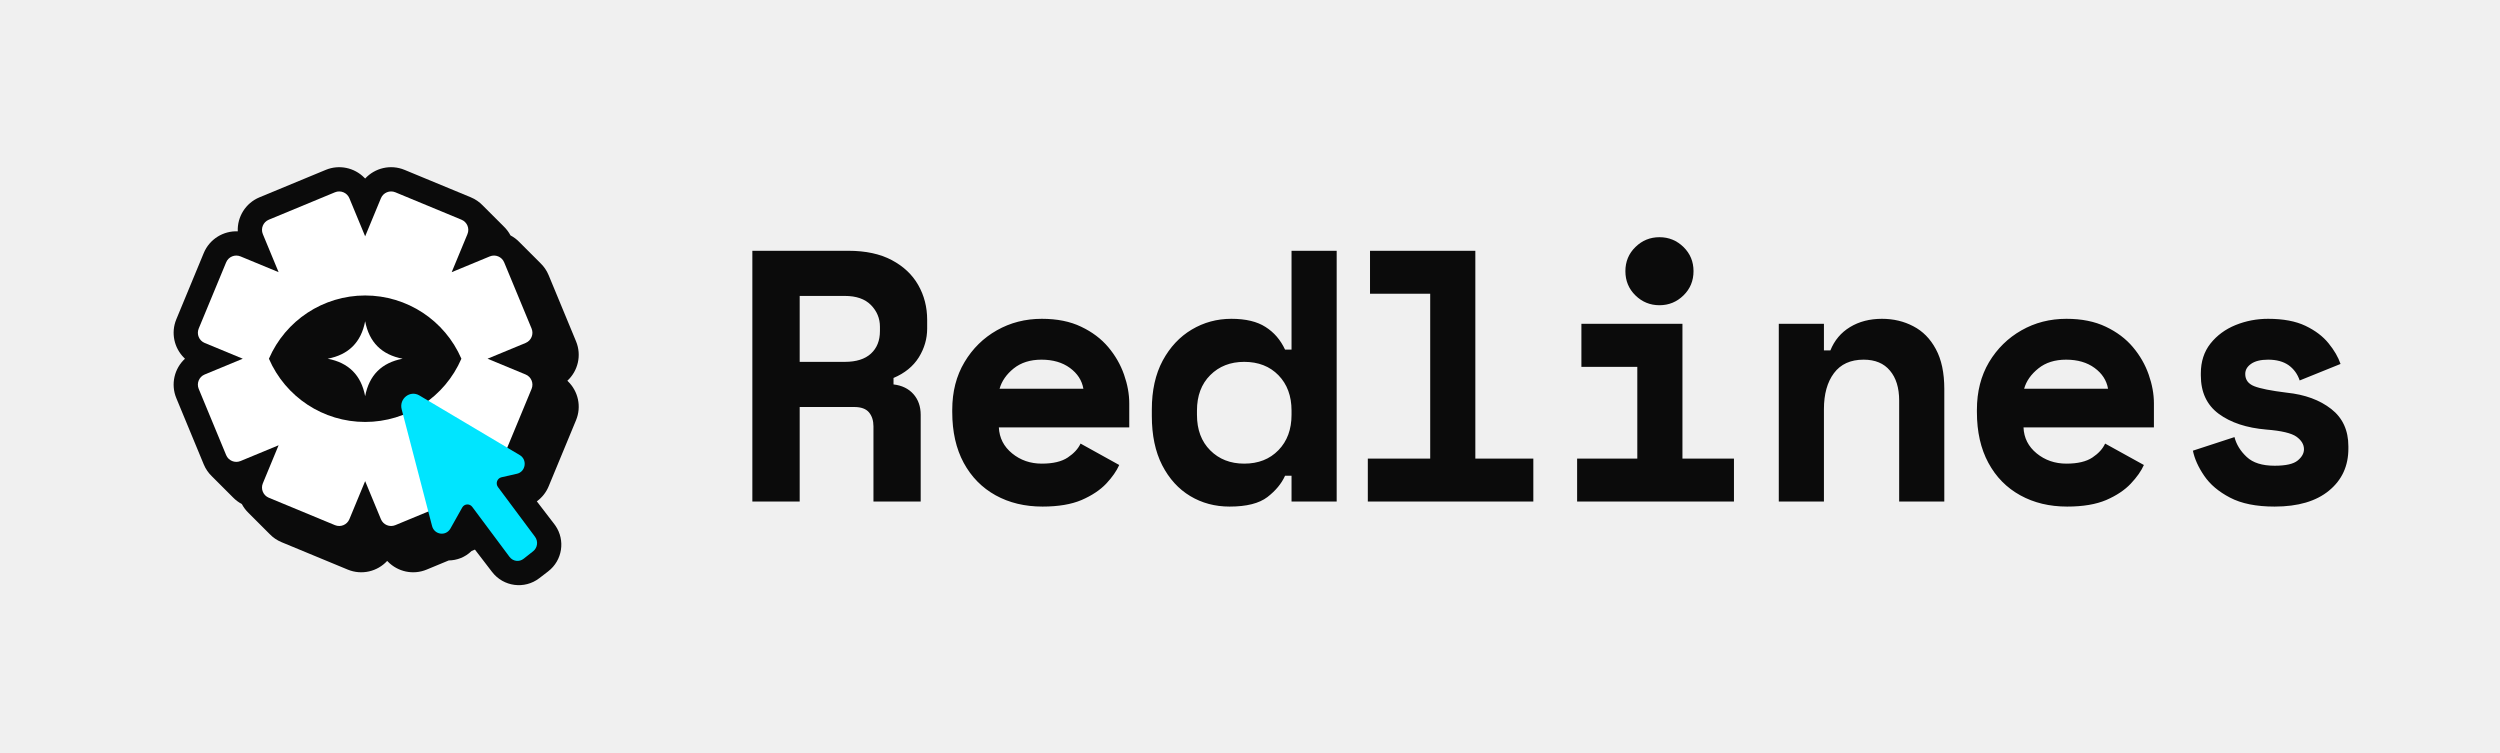
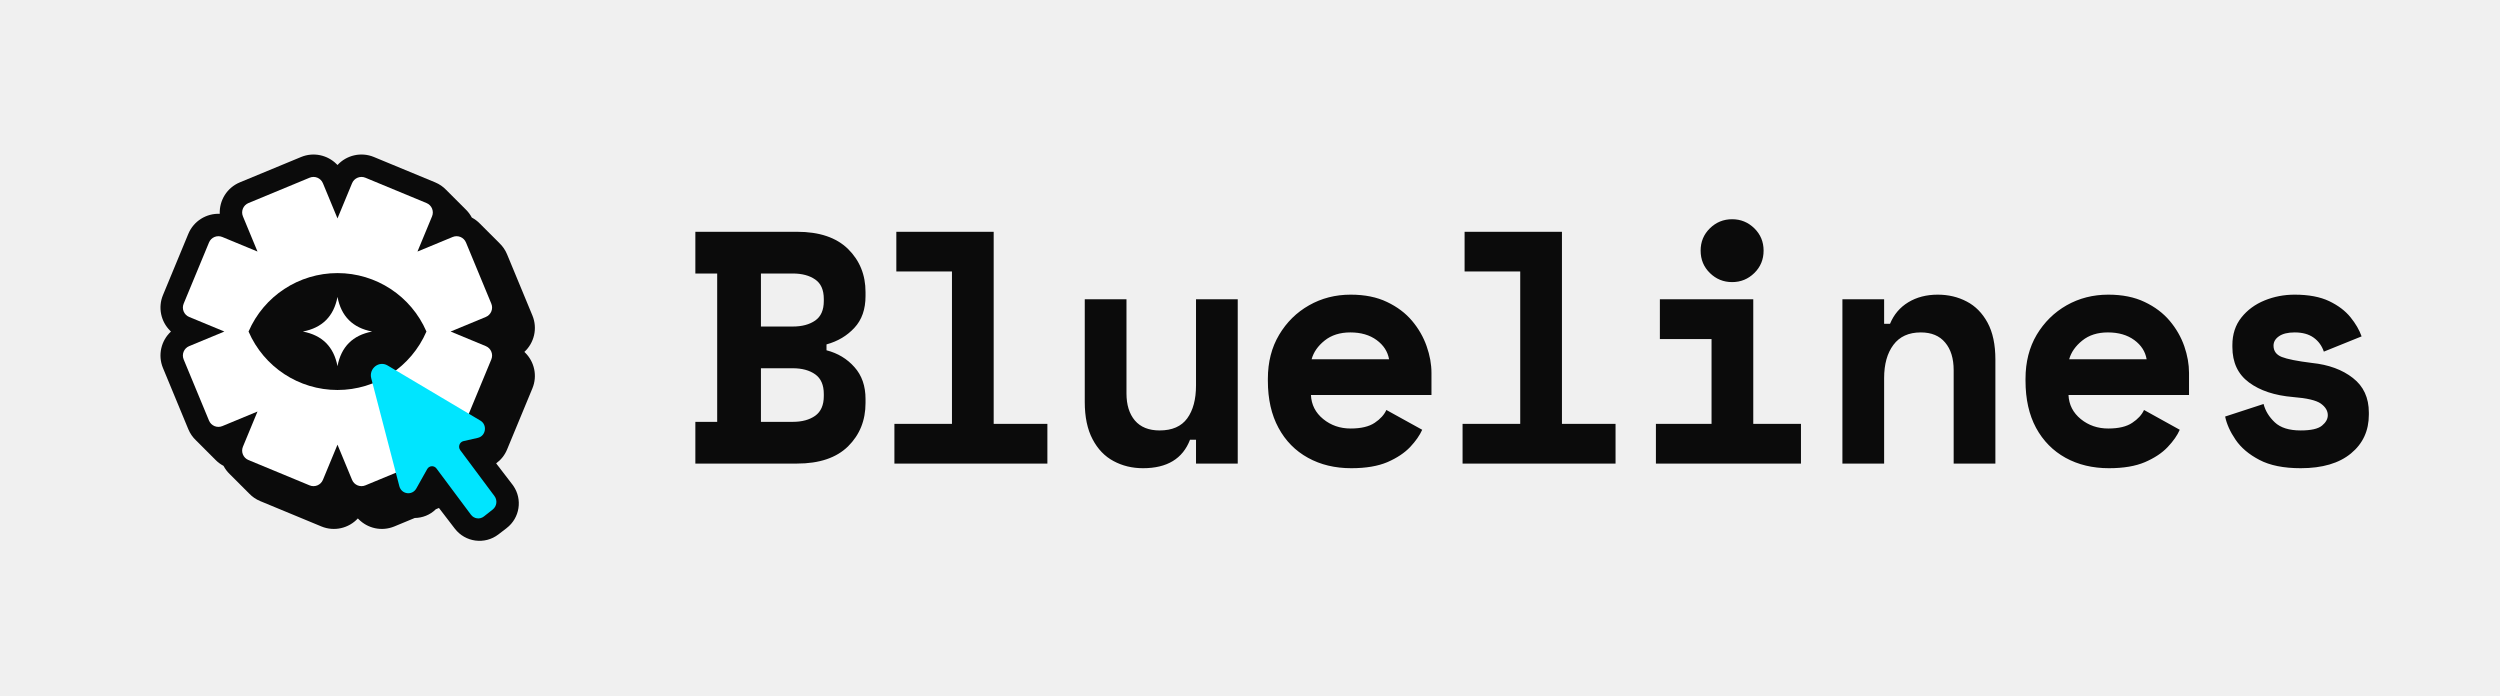
- <svg xmlns="http://www.w3.org/2000/svg" width="239.25" height="72" viewBox="0 0 239.25 72" fill="none">
+ <svg xmlns="http://www.w3.org/2000/svg" width="258.86" height="72" viewBox="0 0 258.86 72" fill="none" role="img" aria-label="Bluelines">
  <g transform="translate(12 12)">
    <path d="M22.946 5.086C23.878 4.075 25.378 3.701 26.722 4.259L33.055 6.881C33.501 7.066 33.886 7.335 34.199 7.663L36.217 9.68C36.475 9.93 36.689 10.216 36.854 10.528C37.166 10.693 37.454 10.908 37.703 11.167L39.725 13.189C40.051 13.502 40.319 13.886 40.503 14.33L43.126 20.663C43.684 22.008 43.307 23.505 42.296 24.437L42.373 24.514C43.326 25.45 43.669 26.905 43.126 28.215L40.503 34.548C40.257 35.142 39.858 35.625 39.374 35.978L41.055 38.17L41.153 38.304C42.118 39.704 41.827 41.63 40.46 42.679L40.461 42.68L39.608 43.335C38.195 44.42 36.177 44.146 35.099 42.743L35.096 42.741L33.451 40.596L33.129 40.729C32.521 41.33 31.732 41.624 30.942 41.635L28.831 42.51C27.521 43.053 26.066 42.709 25.13 41.757L25.053 41.68C24.122 42.691 22.624 43.067 21.279 42.51L14.946 39.887C14.502 39.703 14.118 39.435 13.805 39.109L11.783 37.087C11.524 36.837 11.309 36.55 11.144 36.237C10.833 36.072 10.546 35.859 10.297 35.601L8.279 33.583C7.952 33.27 7.682 32.885 7.497 32.439L4.875 26.105C4.318 24.761 4.692 23.261 5.702 22.33L5.605 22.233C4.669 21.296 4.336 19.854 4.875 18.554L7.497 12.22C8.054 10.876 9.38 10.082 10.754 10.138C10.698 8.764 11.492 7.438 12.837 6.881L19.17 4.259C20.47 3.72 21.913 4.054 22.849 4.99L22.946 5.086Z" fill="#0B0B0B" />
    <path d="M24.454 6.972C24.677 6.434 25.294 6.179 25.832 6.401L32.166 9.026C32.704 9.248 32.959 9.865 32.736 10.403L31.226 14.047L34.872 12.538C35.41 12.315 36.026 12.57 36.249 13.108L38.873 19.442C39.096 19.981 38.84 20.597 38.303 20.82L34.658 22.329L38.303 23.839C38.84 24.061 39.096 24.678 38.873 25.217L36.249 31.55C36.026 32.088 35.41 32.343 34.872 32.121L31.227 30.611L32.736 34.256C32.959 34.794 32.704 35.41 32.166 35.633L25.832 38.257C25.294 38.48 24.677 38.225 24.454 37.687L22.945 34.043L21.436 37.687C21.213 38.225 20.596 38.48 20.057 38.257L13.724 35.633C13.186 35.41 12.931 34.794 13.153 34.256L14.662 30.611L11.018 32.121C10.48 32.343 9.864 32.088 9.641 31.55L7.017 25.217C6.794 24.678 7.05 24.061 7.587 23.839L11.232 22.329L7.587 20.82C7.05 20.597 6.794 19.981 7.017 19.442L9.641 13.108C9.864 12.57 10.48 12.315 11.018 12.538L14.662 14.047L13.153 10.403C12.931 9.865 13.186 9.248 13.724 9.026L20.057 6.401C20.596 6.179 21.213 6.434 21.436 6.972L22.945 10.616L24.454 6.972Z" fill="white" />
    <path d="M13.736 22.329C15.325 18.655 18.944 16.277 22.946 16.277C26.947 16.277 30.567 18.655 32.155 22.329C30.567 26.003 26.947 28.381 22.945 28.381C18.944 28.382 15.324 26.003 13.736 22.329Z" fill="#0B0B0B" />
    <path d="M22.945 18.743C23.328 20.751 24.523 21.946 26.531 22.329C24.523 22.712 23.328 23.907 22.945 25.915C22.562 23.907 21.367 22.712 19.359 22.329C21.367 21.946 22.562 20.751 22.945 18.743Z" fill="white" />
    <path d="M28.132 25.842C27.242 25.314 26.175 26.156 26.441 27.177L29.348 38.339C29.57 39.191 30.68 39.341 31.108 38.578L32.234 36.571C32.44 36.205 32.941 36.171 33.192 36.506L36.761 41.293C37.084 41.725 37.688 41.808 38.108 41.475L39.023 40.753C39.445 40.42 39.524 39.8 39.2 39.367L35.658 34.615C35.401 34.271 35.578 33.768 35.99 33.675L37.474 33.338C38.314 33.147 38.487 31.994 37.742 31.552L28.132 25.842Z" fill="#00E5FF" />
  </g>
-   <path d="M72 48V24H81.19Q83.66 24 85.34 24.89Q87.02 25.78 87.87 27.27Q88.73 28.77 88.73 30.62V31.44Q88.73 32.91 87.93 34.2Q87.12 35.49 85.51 36.17V36.79Q86.71 36.93 87.41 37.71Q88.11 38.5 88.11 39.7V48H83.59V40.8Q83.59 39.98 83.16 39.46Q82.73 38.95 81.74 38.95H76.53V48ZM76.53 34.63H80.85Q82.49 34.63 83.35 33.84Q84.21 33.05 84.21 31.68V31.27Q84.21 30.07 83.35 29.19Q82.49 28.32 80.85 28.32H76.53ZM99.77 48.48Q97.23 48.48 95.28 47.4Q93.33 46.32 92.23 44.3Q91.13 42.27 91.13 39.43V39.22Q91.13 36.62 92.3 34.66Q93.46 32.71 95.4 31.61Q97.34 30.51 99.7 30.51Q101.9 30.51 103.47 31.27Q105.05 32.02 106.06 33.22Q107.07 34.42 107.57 35.85Q108.07 37.27 108.07 38.61V40.9H95.59Q95.66 42.41 96.86 43.39Q98.06 44.37 99.7 44.37Q101.31 44.37 102.19 43.78Q103.06 43.2 103.41 42.45L107.11 44.5Q106.73 45.36 105.86 46.29Q104.98 47.21 103.51 47.85Q102.03 48.48 99.77 48.48ZM95.66 37.2H103.68Q103.47 36 102.39 35.21Q101.31 34.42 99.67 34.42Q98.06 34.42 97.01 35.26Q95.97 36.1 95.66 37.2ZM117.67 48.48Q115.58 48.48 113.9 47.47Q112.22 46.46 111.22 44.52Q110.23 42.58 110.23 39.81V39.19Q110.23 36.45 111.27 34.51Q112.32 32.57 114.05 31.54Q115.78 30.51 117.84 30.51Q119.9 30.51 121.11 31.29Q122.33 32.06 122.98 33.46H123.6V24H127.92V48H123.6V45.53H122.98Q122.47 46.66 121.29 47.57Q120.1 48.48 117.67 48.48ZM119.07 44.37Q121.1 44.37 122.35 43.08Q123.6 41.79 123.6 39.7V39.29Q123.6 37.2 122.35 35.91Q121.1 34.63 119.07 34.63Q117.09 34.63 115.82 35.9Q114.55 37.17 114.55 39.29V39.7Q114.55 41.83 115.82 43.1Q117.09 44.37 119.07 44.37ZM130.9 48V43.89H136.87V28.11H131.11V24H141.19V43.89H146.74V48ZM158.81 29.21Q157.47 29.21 156.51 28.27Q155.55 27.33 155.55 25.95Q155.55 24.58 156.51 23.64Q157.47 22.7 158.81 22.7Q160.15 22.7 161.11 23.64Q162.07 24.58 162.07 25.95Q162.07 27.33 161.11 28.27Q160.15 29.21 158.81 29.21ZM150.93 48V43.89H156.69V35.11H151.34V30.99H161.01V43.89H165.94V48ZM170.23 48V30.99H174.55V33.53H175.17Q175.75 32.09 177.05 31.3Q178.35 30.51 180.1 30.51Q181.75 30.51 183.1 31.22Q184.46 31.92 185.26 33.41Q186.07 34.9 186.07 37.23V48H181.75V38.33Q181.75 36.51 180.87 35.47Q180 34.42 178.35 34.42Q176.47 34.42 175.51 35.71Q174.55 36.99 174.55 39.15V48ZM197.83 48.48Q195.29 48.48 193.34 47.4Q191.38 46.32 190.29 44.3Q189.19 42.27 189.19 39.43V39.22Q189.19 36.62 190.35 34.66Q191.52 32.71 193.46 31.61Q195.39 30.51 197.76 30.51Q199.95 30.51 201.53 31.27Q203.11 32.02 204.12 33.22Q205.13 34.42 205.63 35.85Q206.13 37.27 206.13 38.61V40.9H193.65Q193.71 42.41 194.91 43.39Q196.11 44.37 197.76 44.37Q199.37 44.37 200.25 43.78Q201.12 43.2 201.46 42.45L205.17 44.5Q204.79 45.36 203.91 46.29Q203.04 47.21 201.57 47.85Q200.09 48.48 197.83 48.48ZM193.71 37.2H201.74Q201.53 36 200.45 35.21Q199.37 34.42 197.73 34.42Q196.11 34.42 195.07 35.26Q194.02 36.1 193.71 37.2ZM217.68 48.48Q215.04 48.48 213.41 47.62Q211.78 46.77 210.94 45.53Q210.1 44.3 209.86 43.13L213.84 41.83Q214.11 42.89 215.01 43.73Q215.9 44.57 217.68 44.57Q219.29 44.57 219.89 44.07Q220.49 43.58 220.49 42.99Q220.49 42.31 219.77 41.79Q219.05 41.28 216.89 41.11Q214.05 40.87 212.33 39.6Q210.62 38.33 210.62 35.93V35.73Q210.62 34.05 211.54 32.88Q212.47 31.71 213.94 31.11Q215.42 30.51 217.06 30.51Q219.22 30.51 220.63 31.18Q222.03 31.85 222.84 32.85Q223.65 33.84 223.99 34.83L220.08 36.41Q219.77 35.49 219.02 34.95Q218.26 34.42 217.06 34.42Q216 34.42 215.43 34.82Q214.87 35.21 214.87 35.79Q214.87 36.62 215.73 36.96Q216.58 37.3 218.85 37.58Q221.45 37.85 223.1 39.14Q224.74 40.42 224.74 42.72V42.93Q224.74 45.43 222.89 46.95Q221.04 48.48 217.68 48.48Z" fill="#0B0B0B" />
+   <path d="M72 48V43.68H74.26V28.32H72V24H82.53Q85.99 24 87.81 25.78Q89.62 27.57 89.62 30.24V30.65Q89.62 32.71 88.47 33.94Q87.33 35.18 85.58 35.66V36.27Q87.33 36.72 88.47 38.01Q89.62 39.29 89.62 41.31V41.73Q89.62 44.43 87.81 46.22Q85.99 48 82.53 48ZM78.79 33.81H82.08Q83.52 33.81 84.41 33.19Q85.3 32.57 85.3 31.17V30.96Q85.3 29.55 84.41 28.94Q83.52 28.32 82.08 28.32H78.79ZM78.79 43.68H82.08Q83.52 43.68 84.41 43.05Q85.3 42.41 85.3 41.01V40.8Q85.3 39.39 84.41 38.76Q83.52 38.13 82.08 38.13H78.79ZM92.61 48V43.89H98.57V28.11H92.81V24H102.89V43.89H108.45V48ZM118.35 48.48Q116.67 48.48 115.3 47.74Q113.93 47.01 113.13 45.48Q112.32 43.95 112.32 41.62V30.99H116.64V40.73Q116.64 42.51 117.51 43.54Q118.39 44.57 120.07 44.57Q122.02 44.57 122.93 43.32Q123.84 42.07 123.84 39.91V30.99H128.16V48H123.84V45.53H123.22Q122.09 48.48 118.35 48.48ZM139.92 48.48Q137.38 48.48 135.43 47.4Q133.47 46.32 132.38 44.3Q131.28 42.27 131.28 39.43V39.22Q131.28 36.62 132.45 34.66Q133.61 32.71 135.55 31.61Q137.49 30.51 139.85 30.51Q142.05 30.51 143.62 31.27Q145.2 32.02 146.21 33.22Q147.22 34.42 147.72 35.85Q148.22 37.27 148.22 38.61V40.9H135.74Q135.81 42.41 137.01 43.39Q138.21 44.37 139.85 44.37Q141.46 44.37 142.34 43.78Q143.21 43.2 143.55 42.45L147.26 44.5Q146.88 45.36 146.01 46.29Q145.13 47.21 143.66 47.85Q142.18 48.48 139.92 48.48ZM135.81 37.2H143.83Q143.62 36 142.54 35.21Q141.46 34.42 139.82 34.42Q138.21 34.42 137.16 35.26Q136.11 36.1 135.81 37.2ZM151.44 48V43.89H157.41V28.11H151.65V24H161.73V43.89H167.28V48ZM179.35 29.21Q178.01 29.21 177.05 28.27Q176.09 27.33 176.09 25.95Q176.09 24.58 177.05 23.64Q178.01 22.7 179.35 22.7Q180.69 22.7 181.65 23.64Q182.61 24.58 182.61 25.95Q182.61 27.33 181.65 28.27Q180.69 29.21 179.35 29.21ZM171.46 48V43.89H177.22V35.11H171.87V30.99H181.54V43.89H186.48V48ZM190.77 48V30.99H195.09V33.53H195.7Q196.29 32.09 197.59 31.3Q198.89 30.51 200.64 30.51Q202.29 30.51 203.64 31.22Q204.99 31.92 205.8 33.41Q206.61 34.9 206.61 37.23V48H202.29V38.33Q202.29 36.51 201.41 35.47Q200.54 34.42 198.89 34.42Q197.01 34.42 196.05 35.71Q195.09 36.99 195.09 39.15V48ZM218.37 48.48Q215.83 48.48 213.87 47.4Q211.92 46.32 210.82 44.3Q209.73 42.27 209.73 39.43V39.22Q209.73 36.62 210.89 34.66Q212.06 32.71 213.99 31.61Q215.93 30.51 218.3 30.51Q220.49 30.51 222.07 31.27Q223.65 32.02 224.66 33.22Q225.67 34.42 226.17 35.85Q226.66 37.27 226.66 38.61V40.9H214.18Q214.25 42.41 215.45 43.39Q216.65 44.37 218.3 44.37Q219.91 44.37 220.78 43.78Q221.66 43.2 222 42.45L225.7 44.5Q225.33 45.36 224.45 46.29Q223.58 47.21 222.1 47.85Q220.63 48.48 218.37 48.48ZM214.25 37.2H222.27Q222.07 36 220.99 35.21Q219.91 34.42 218.26 34.42Q216.65 34.42 215.61 35.26Q214.56 36.1 214.25 37.2ZM238.22 48.48Q235.58 48.48 233.95 47.62Q232.32 46.77 231.48 45.53Q230.64 44.3 230.4 43.13L234.38 41.83Q234.65 42.89 235.54 43.73Q236.43 44.57 238.22 44.57Q239.83 44.57 240.43 44.07Q241.03 43.58 241.03 42.99Q241.03 42.31 240.31 41.79Q239.59 41.28 237.43 41.11Q234.58 40.87 232.87 39.6Q231.15 38.33 231.15 35.93V35.73Q231.15 34.05 232.08 32.88Q233.01 31.71 234.48 31.11Q235.95 30.51 237.6 30.51Q239.76 30.51 241.17 31.18Q242.57 31.85 243.38 32.85Q244.18 33.84 244.53 34.83L240.62 36.41Q240.31 35.49 239.55 34.95Q238.8 34.42 237.6 34.42Q236.54 34.42 235.97 34.82Q235.41 35.21 235.41 35.79Q235.41 36.62 236.26 36.96Q237.12 37.3 239.38 37.58Q241.99 37.85 243.63 39.14Q245.28 40.42 245.28 42.72V42.93Q245.28 45.43 243.43 46.95Q241.58 48.48 238.22 48.48Z" fill="#0B0B0B" />
</svg>
